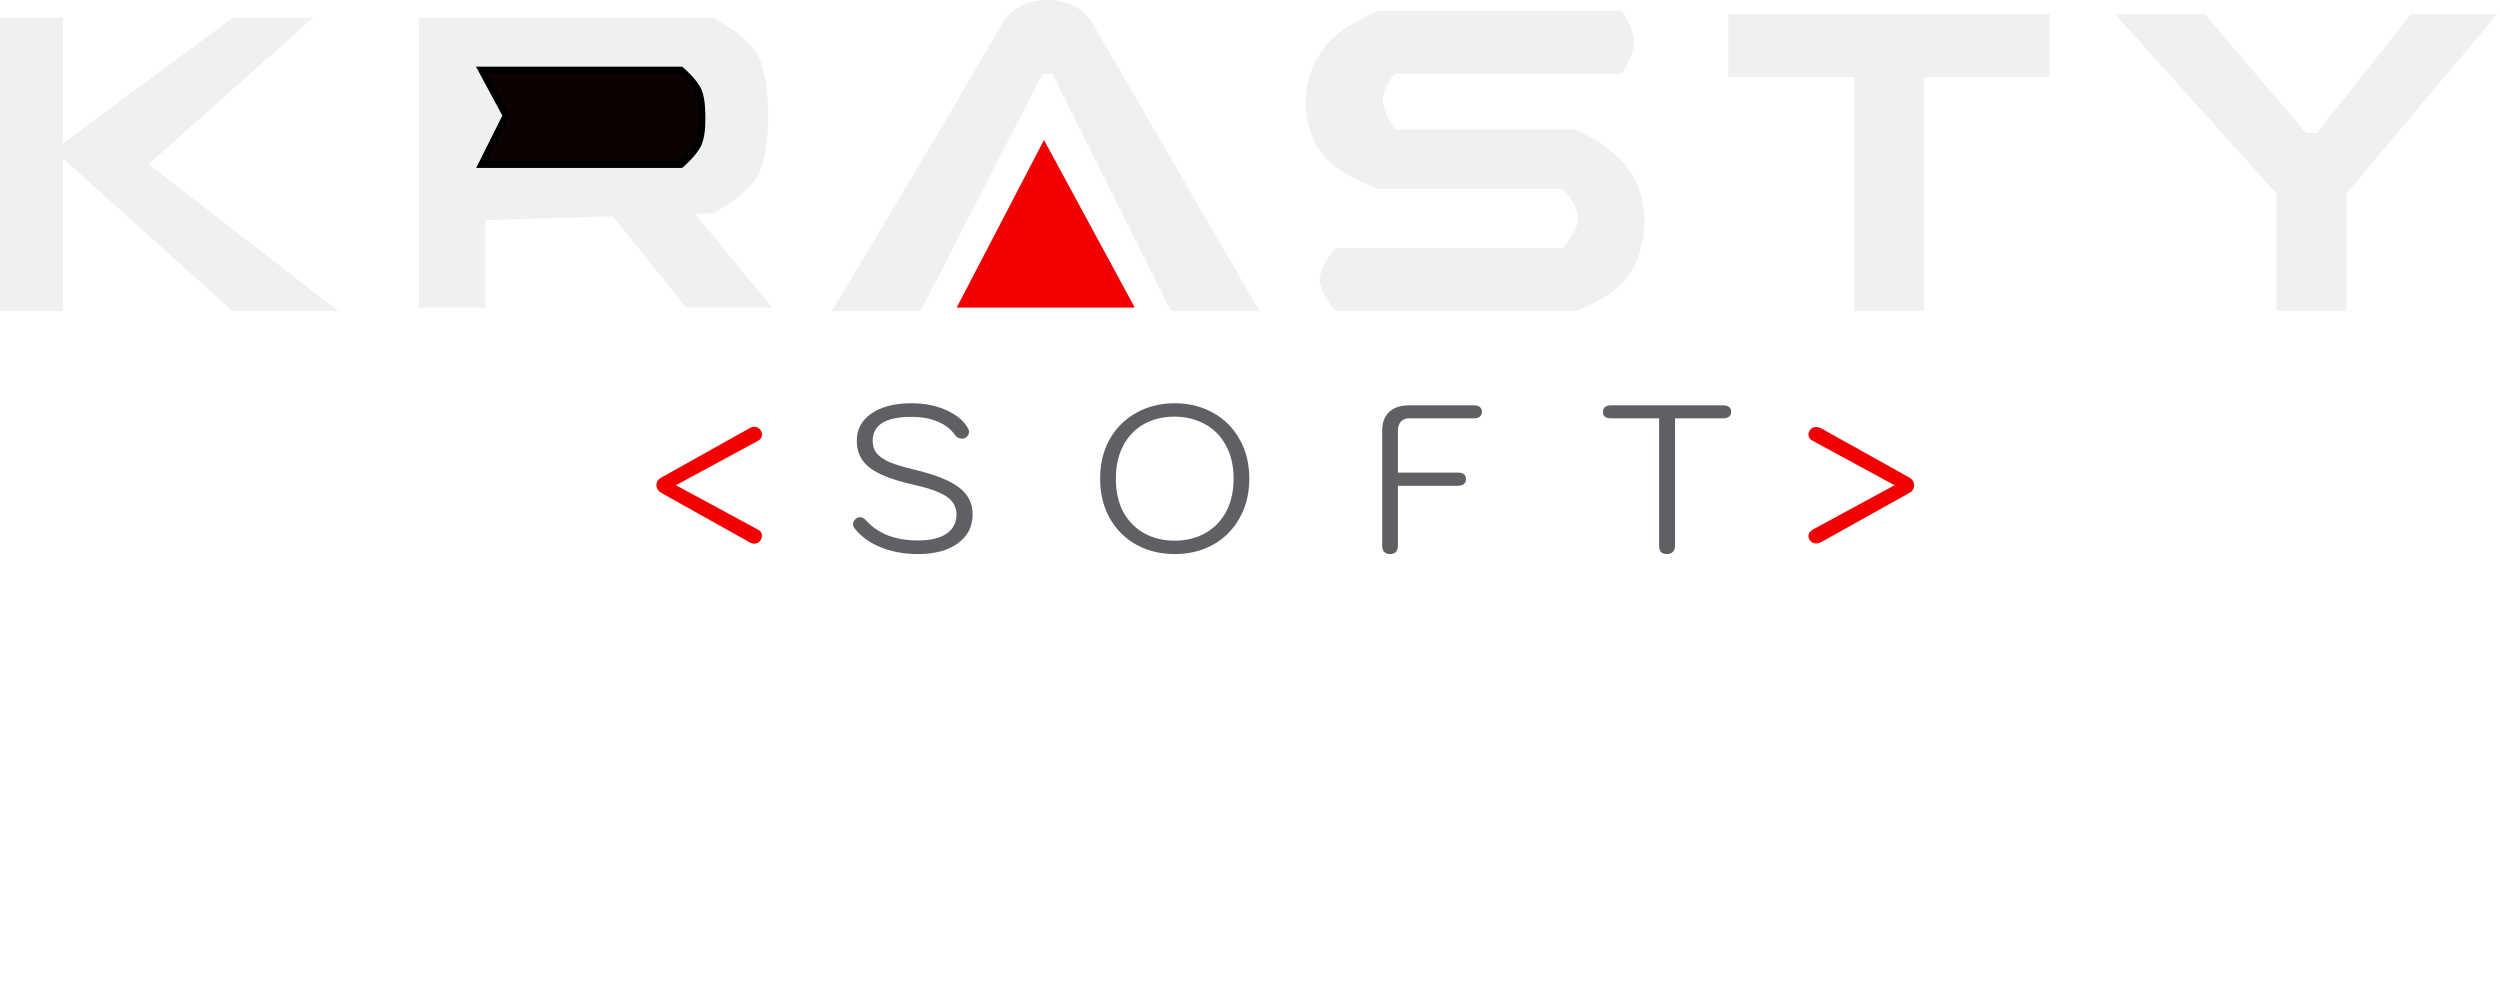
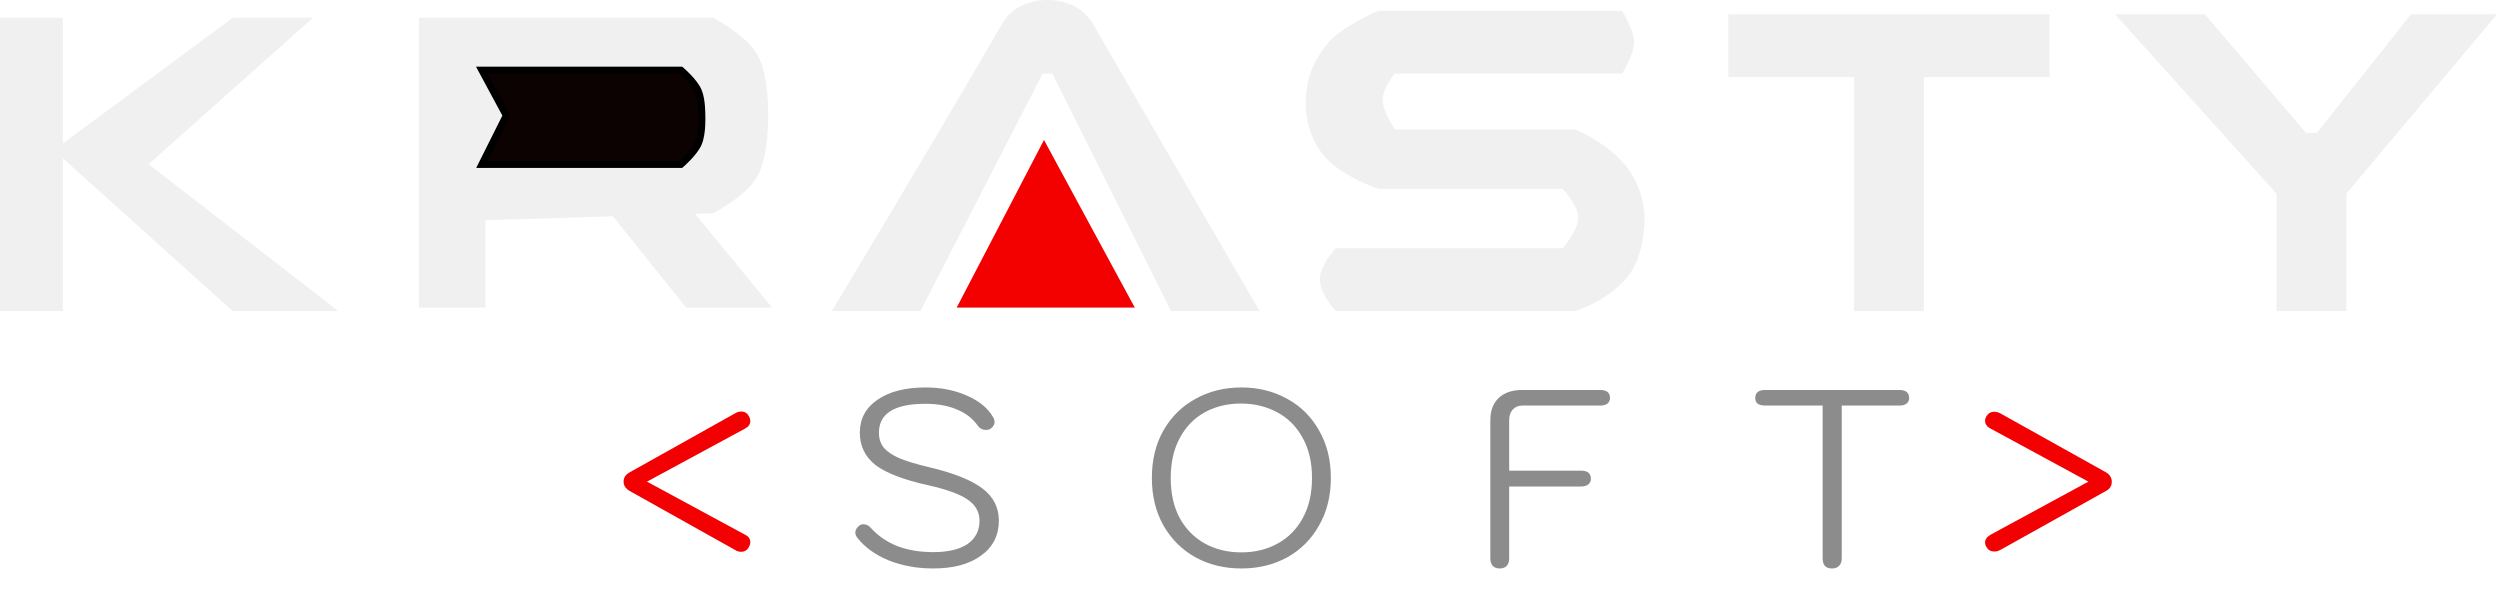
- <svg xmlns="http://www.w3.org/2000/svg" width="358" height="141" viewBox="0 0 358 141" fill="none">
+ <svg xmlns="http://www.w3.org/2000/svg" viewBox="0 0 358 85" fill="none">
  <path d="M326.5 27.544L304 2.544H315.5L330 19.544H332L345.5 2.544H356.5L335.5 27.544V44.044H326.5V27.544Z" fill="#F0F0F0" stroke="#F0F0F0" />
  <path d="M266 10.544V44.044H275V10.544H293V2.544H248V10.544H266Z" fill="#F0F0F0" stroke="#F0F0F0" />
  <path d="M232 2.044H197.5C197.5 2.044 192.411 4.191 190.5 6.544C188.589 8.897 187.639 11.144 187.5 14.044C187.355 17.072 188.223 20.267 190.5 22.544C193 25.044 197.5 26.544 197.5 26.544H224C224 26.544 226.413 29.035 226.5 31.044C226.595 33.225 224 36.044 224 36.044H191.5C191.5 36.044 189.5 38.297 189.5 40.044C189.5 41.79 191.5 44.044 191.5 44.044H225.5C225.5 44.044 229.796 42.707 232.5 39.544C234.432 37.283 235.05 33.599 235 31.044C234.952 28.597 233.874 25.59 232 23.544C229.296 20.593 225.5 19.044 225.5 19.044H199.5C199.5 19.044 197.5 16.306 197.5 14.294C197.5 12.281 199.5 10.044 199.5 10.044H232C232 10.044 233.5 7.531 233.5 6.044C233.5 4.557 232 2.044 232 2.044Z" fill="#F0F0F0" stroke="#F0F0F0" />
  <path d="M137 44.044H162.5L149.5 20.044L137 44.044Z" fill="#F30000" />
  <path d="M144 3.544C134.762 19.544 120 44.044 120 44.044H131.5L149 10.044H151L168 44.044H179.5C179.5 44.044 164.372 18.044 156 3.544C153.657 -0.515 146.343 -0.515 144 3.544Z" fill="#F0F0F0" stroke="#F0F0F0" />
  <path d="M60.5 43.544V3.044H102C102 3.044 106.498 5.389 108 8.044C109.646 10.953 109.5 16.544 109.5 16.544C109.5 16.544 109.646 22.135 108 25.044C106.498 27.699 102 30.044 102 30.044L98.5 30.15L109.5 43.544H98.5L88 30.468L69 31.044V43.544H60.5Z" fill="#F0F0F0" />
  <path d="M88 30.468C82.096 30.647 76.509 30.816 69 31.044V43.544H60.5V3.044H102C102 3.044 106.498 5.389 108 8.044C109.646 10.953 109.5 16.544 109.5 16.544C109.5 16.544 109.646 22.135 108 25.044C106.498 27.699 102 30.044 102 30.044C100.786 30.081 99.623 30.116 98.5 30.15M88 30.468L98.5 43.544H109.5L98.5 30.15M88 30.468C91.275 30.369 94.647 30.267 98.5 30.15" stroke="#F0F0F0" />
  <path d="M97.5 10.044H69L72.5 16.544L69 23.544H97.5C97.5 23.544 99.386 21.94 100 20.544C100.634 19.103 100.5 16.544 100.5 16.544C100.5 16.544 100.543 14.313 100 13.044C99.4 11.642 97.5 10.044 97.5 10.044Z" fill="#0C0202" stroke="black" />
  <path fill-rule="evenodd" clip-rule="evenodd" d="M0.5 44.044V3.044H8.5V21.544V44.044H0.5Z" fill="#F0F0F0" />
  <path fill-rule="evenodd" clip-rule="evenodd" d="M33.5 44.044C23.737 35.257 18.263 30.331 8.5 21.544L33.5 3.044H43.5L20.5 23.544L47 44.044H33.5Z" fill="#F0F0F0" />
  <path d="M8.5 21.544V3.044H0.5V44.044H8.5V21.544ZM8.5 21.544C18.263 30.331 23.737 35.257 33.5 44.044H47L20.5 23.544L43.5 3.044H33.5L8.5 21.544Z" stroke="#F0F0F0" />
-   <path d="M131.45 79.344C129.53 79.344 127.76 79.024 126.14 78.384C124.54 77.724 123.29 76.824 122.39 75.684C122.23 75.484 122.15 75.274 122.15 75.054C122.15 74.774 122.3 74.504 122.6 74.244C122.76 74.124 122.93 74.064 123.11 74.064C123.47 74.064 123.79 74.234 124.07 74.574C124.89 75.474 125.92 76.174 127.16 76.674C128.42 77.154 129.85 77.394 131.45 77.394C133.21 77.394 134.57 77.074 135.53 76.434C136.49 75.774 136.97 74.844 136.97 73.644C136.97 72.604 136.5 71.764 135.56 71.124C134.64 70.484 133.07 69.914 130.85 69.414C127.95 68.774 125.86 67.974 124.58 67.014C123.32 66.034 122.69 64.744 122.69 63.144C122.69 61.484 123.39 60.174 124.79 59.214C126.21 58.234 128.12 57.744 130.52 57.744C132.34 57.744 133.98 58.064 135.44 58.704C136.92 59.344 137.97 60.204 138.59 61.284C138.71 61.484 138.77 61.674 138.77 61.854C138.77 62.174 138.6 62.454 138.26 62.694C138.12 62.774 137.96 62.814 137.78 62.814C137.34 62.814 137 62.644 136.76 62.304C136.18 61.464 135.36 60.824 134.3 60.384C133.24 59.924 131.98 59.694 130.52 59.694C126.82 59.694 124.97 60.844 124.97 63.144C124.97 63.844 125.16 64.434 125.54 64.914C125.92 65.374 126.53 65.794 127.37 66.174C128.23 66.534 129.42 66.894 130.94 67.254C133.9 67.954 136.03 68.804 137.33 69.804C138.63 70.784 139.28 72.064 139.28 73.644C139.28 75.404 138.57 76.794 137.15 77.814C135.75 78.834 133.85 79.344 131.45 79.344ZM168.22 79.344C166.2 79.344 164.38 78.904 162.76 78.024C161.14 77.124 159.86 75.854 158.92 74.214C158 72.574 157.54 70.684 157.54 68.544C157.54 66.384 158 64.494 158.92 62.874C159.86 61.234 161.14 59.974 162.76 59.094C164.38 58.194 166.2 57.744 168.22 57.744C170.24 57.744 172.06 58.194 173.68 59.094C175.3 59.974 176.57 61.234 177.49 62.874C178.43 64.494 178.9 66.384 178.9 68.544C178.9 70.684 178.43 72.574 177.49 74.214C176.57 75.854 175.3 77.124 173.68 78.024C172.06 78.904 170.24 79.344 168.22 79.344ZM168.22 77.424C169.84 77.424 171.28 77.074 172.54 76.374C173.82 75.674 174.82 74.664 175.54 73.344C176.28 72.004 176.65 70.404 176.65 68.544C176.65 66.664 176.27 65.054 175.51 63.714C174.77 62.374 173.75 61.364 172.45 60.684C171.17 60.004 169.74 59.664 168.16 59.664C166.56 59.664 165.12 60.014 163.84 60.714C162.58 61.414 161.59 62.434 160.87 63.774C160.15 65.114 159.79 66.704 159.79 68.544C159.79 70.404 160.15 72.004 160.87 73.344C161.61 74.664 162.61 75.674 163.87 76.374C165.15 77.074 166.6 77.424 168.22 77.424ZM199.039 79.344C198.699 79.344 198.429 79.244 198.229 79.044C198.029 78.824 197.929 78.524 197.929 78.144V61.644C197.929 60.524 198.259 59.644 198.919 59.004C199.599 58.364 200.539 58.044 201.739 58.044H211.039C211.819 58.044 212.209 58.364 212.209 59.004C212.209 59.284 212.109 59.504 211.909 59.664C211.709 59.824 211.419 59.904 211.039 59.904H201.769C201.289 59.904 200.899 60.064 200.599 60.384C200.319 60.704 200.179 61.124 200.179 61.644V67.674H208.759C209.539 67.674 209.929 67.994 209.929 68.634C209.929 68.934 209.819 69.164 209.599 69.324C209.399 69.484 209.119 69.564 208.759 69.564H200.179V78.144C200.179 78.524 200.079 78.824 199.879 79.044C199.679 79.244 199.399 79.344 199.039 79.344ZM238.695 79.344C238.335 79.344 238.055 79.244 237.855 79.044C237.675 78.824 237.585 78.524 237.585 78.144V59.904H230.715C230.355 59.904 230.065 59.834 229.845 59.694C229.645 59.534 229.545 59.304 229.545 59.004C229.545 58.364 229.935 58.044 230.715 58.044H246.735C247.515 58.044 247.905 58.364 247.905 59.004C247.905 59.284 247.805 59.504 247.605 59.664C247.405 59.824 247.115 59.904 246.735 59.904H239.865V78.144C239.865 78.524 239.755 78.824 239.535 79.044C239.335 79.244 239.055 79.344 238.695 79.344Z" fill="#5F5F66" />
-   <path d="M94.72 70.594C94.24 70.314 94 69.944 94 69.484C94 69.004 94.24 68.634 94.72 68.374L107.32 61.324C107.54 61.184 107.78 61.114 108.04 61.114C108.44 61.114 108.74 61.294 108.94 61.654C109.06 61.854 109.12 62.054 109.12 62.254C109.12 62.634 108.91 62.934 108.49 63.154L96.79 69.484L108.49 75.814C108.91 76.014 109.12 76.314 109.12 76.714C109.12 76.894 109.06 77.094 108.94 77.314C108.74 77.674 108.43 77.854 108.01 77.854C107.77 77.854 107.54 77.784 107.32 77.644L94.72 70.594Z" fill="#F30002" />
-   <path d="M260.77 77.644C260.53 77.764 260.3 77.824 260.08 77.824C259.66 77.824 259.35 77.654 259.15 77.314C259.03 77.134 258.97 76.944 258.97 76.744C258.97 76.384 259.19 76.074 259.63 75.814L271.3 69.484L259.63 63.154C259.19 62.934 258.97 62.614 258.97 62.194C258.97 62.014 259.03 61.834 259.15 61.654C259.35 61.314 259.66 61.144 260.08 61.144C260.3 61.144 260.53 61.204 260.77 61.324L273.4 68.374C273.62 68.494 273.79 68.654 273.91 68.854C274.03 69.054 274.09 69.264 274.09 69.484C274.09 69.984 273.86 70.354 273.4 70.594L260.77 77.644Z" fill="#F30002" />
+   <path d="M133.64 81.404C131.336 81.404 129.212 81.02 127.268 80.252C125.348 79.46 123.848 78.38 122.768 77.012C122.576 76.772 122.48 76.52 122.48 76.256C122.48 75.92 122.66 75.596 123.02 75.284C123.212 75.14 123.416 75.068 123.632 75.068C124.064 75.068 124.448 75.272 124.784 75.68C125.768 76.76 127.004 77.6 128.492 78.2C130.004 78.776 131.72 79.064 133.64 79.064C135.752 79.064 137.384 78.68 138.536 77.912C139.688 77.12 140.264 76.004 140.264 74.564C140.264 73.316 139.7 72.308 138.572 71.54C137.468 70.772 135.584 70.088 132.92 69.488C129.44 68.72 126.932 67.76 125.396 66.608C123.884 65.432 123.128 63.884 123.128 61.964C123.128 59.972 123.968 58.4 125.648 57.248C127.352 56.072 129.644 55.484 132.524 55.484C134.708 55.484 136.676 55.868 138.428 56.636C140.204 57.404 141.464 58.436 142.208 59.732C142.352 59.972 142.424 60.2 142.424 60.416C142.424 60.8 142.22 61.136 141.812 61.424C141.644 61.52 141.452 61.568 141.236 61.568C140.708 61.568 140.3 61.364 140.012 60.956C139.316 59.948 138.332 59.18 137.06 58.652C135.788 58.1 134.276 57.824 132.524 57.824C128.084 57.824 125.864 59.204 125.864 61.964C125.864 62.804 126.092 63.512 126.548 64.088C127.004 64.64 127.736 65.144 128.744 65.6C129.776 66.032 131.204 66.464 133.028 66.896C136.58 67.736 139.136 68.756 140.696 69.956C142.256 71.132 143.036 72.668 143.036 74.564C143.036 76.676 142.184 78.344 140.48 79.568C138.8 80.792 136.52 81.404 133.64 81.404ZM177.764 81.404C175.34 81.404 173.156 80.876 171.212 79.82C169.268 78.74 167.732 77.216 166.604 75.248C165.5 73.28 164.948 71.012 164.948 68.444C164.948 65.852 165.5 63.584 166.604 61.64C167.732 59.672 169.268 58.16 171.212 57.104C173.156 56.024 175.34 55.484 177.764 55.484C180.188 55.484 182.372 56.024 184.316 57.104C186.26 58.16 187.784 59.672 188.888 61.64C190.016 63.584 190.58 65.852 190.58 68.444C190.58 71.012 190.016 73.28 188.888 75.248C187.784 77.216 186.26 78.74 184.316 79.82C182.372 80.876 180.188 81.404 177.764 81.404ZM177.764 79.1C179.708 79.1 181.436 78.68 182.948 77.84C184.484 77 185.684 75.788 186.548 74.204C187.436 72.596 187.88 70.676 187.88 68.444C187.88 66.188 187.424 64.256 186.512 62.648C185.624 61.04 184.4 59.828 182.84 59.012C181.304 58.196 179.588 57.788 177.692 57.788C175.772 57.788 174.044 58.208 172.508 59.048C170.996 59.888 169.808 61.112 168.944 62.72C168.08 64.328 167.648 66.236 167.648 68.444C167.648 70.676 168.08 72.596 168.944 74.204C169.832 75.788 171.032 77 172.544 77.84C174.08 78.68 175.82 79.1 177.764 79.1ZM214.747 81.404C214.339 81.404 214.015 81.284 213.775 81.044C213.535 80.78 213.415 80.42 213.415 79.964V60.164C213.415 58.82 213.811 57.764 214.603 56.996C215.419 56.228 216.547 55.844 217.987 55.844H229.147C230.083 55.844 230.551 56.228 230.551 56.996C230.551 57.332 230.431 57.596 230.191 57.788C229.951 57.98 229.603 58.076 229.147 58.076H218.023C217.447 58.076 216.979 58.268 216.619 58.652C216.283 59.036 216.115 59.54 216.115 60.164V67.4H226.411C227.347 67.4 227.815 67.784 227.815 68.552C227.815 68.912 227.683 69.188 227.419 69.38C227.179 69.572 226.843 69.668 226.411 69.668H216.115V79.964C216.115 80.42 215.995 80.78 215.755 81.044C215.515 81.284 215.179 81.404 214.747 81.404ZM262.334 81.404C261.902 81.404 261.566 81.284 261.326 81.044C261.11 80.78 261.002 80.42 261.002 79.964V58.076H252.758C252.326 58.076 251.978 57.992 251.714 57.824C251.474 57.632 251.354 57.356 251.354 56.996C251.354 56.228 251.822 55.844 252.758 55.844H271.982C272.918 55.844 273.386 56.228 273.386 56.996C273.386 57.332 273.266 57.596 273.026 57.788C272.786 57.98 272.438 58.076 271.982 58.076H263.738V79.964C263.738 80.42 263.606 80.78 263.342 81.044C263.102 81.284 262.766 81.404 262.334 81.404Z" fill="#8C8C8C" />
+   <path d="M90.164 70.304C89.588 69.968 89.3 69.524 89.3 68.972C89.3 68.396 89.588 67.952 90.164 67.64L105.284 59.18C105.548 59.012 105.836 58.928 106.148 58.928C106.628 58.928 106.988 59.144 107.228 59.576C107.372 59.816 107.444 60.056 107.444 60.296C107.444 60.752 107.192 61.112 106.688 61.376L92.648 68.972L106.688 76.568C107.192 76.808 107.444 77.168 107.444 77.648C107.444 77.864 107.372 78.104 107.228 78.368C106.988 78.8 106.616 79.016 106.112 79.016C105.824 79.016 105.548 78.932 105.284 78.764L90.164 70.304Z" fill="#F30002" />
+   <path d="M286.424 78.764C286.136 78.908 285.86 78.98 285.596 78.98C285.092 78.98 284.72 78.776 284.48 78.368C284.336 78.152 284.264 77.924 284.264 77.684C284.264 77.252 284.528 76.88 285.056 76.568L299.06 68.972L285.056 61.376C284.528 61.112 284.264 60.728 284.264 60.224C284.264 60.008 284.336 59.792 284.48 59.576C284.72 59.168 285.092 58.964 285.596 58.964C285.86 58.964 286.136 59.036 286.424 59.18L301.58 67.64C301.844 67.784 302.048 67.976 302.192 68.216C302.336 68.456 302.408 68.708 302.408 68.972C302.408 69.572 302.132 70.016 301.58 70.304L286.424 78.764Z" fill="#F30002" />
</svg>
